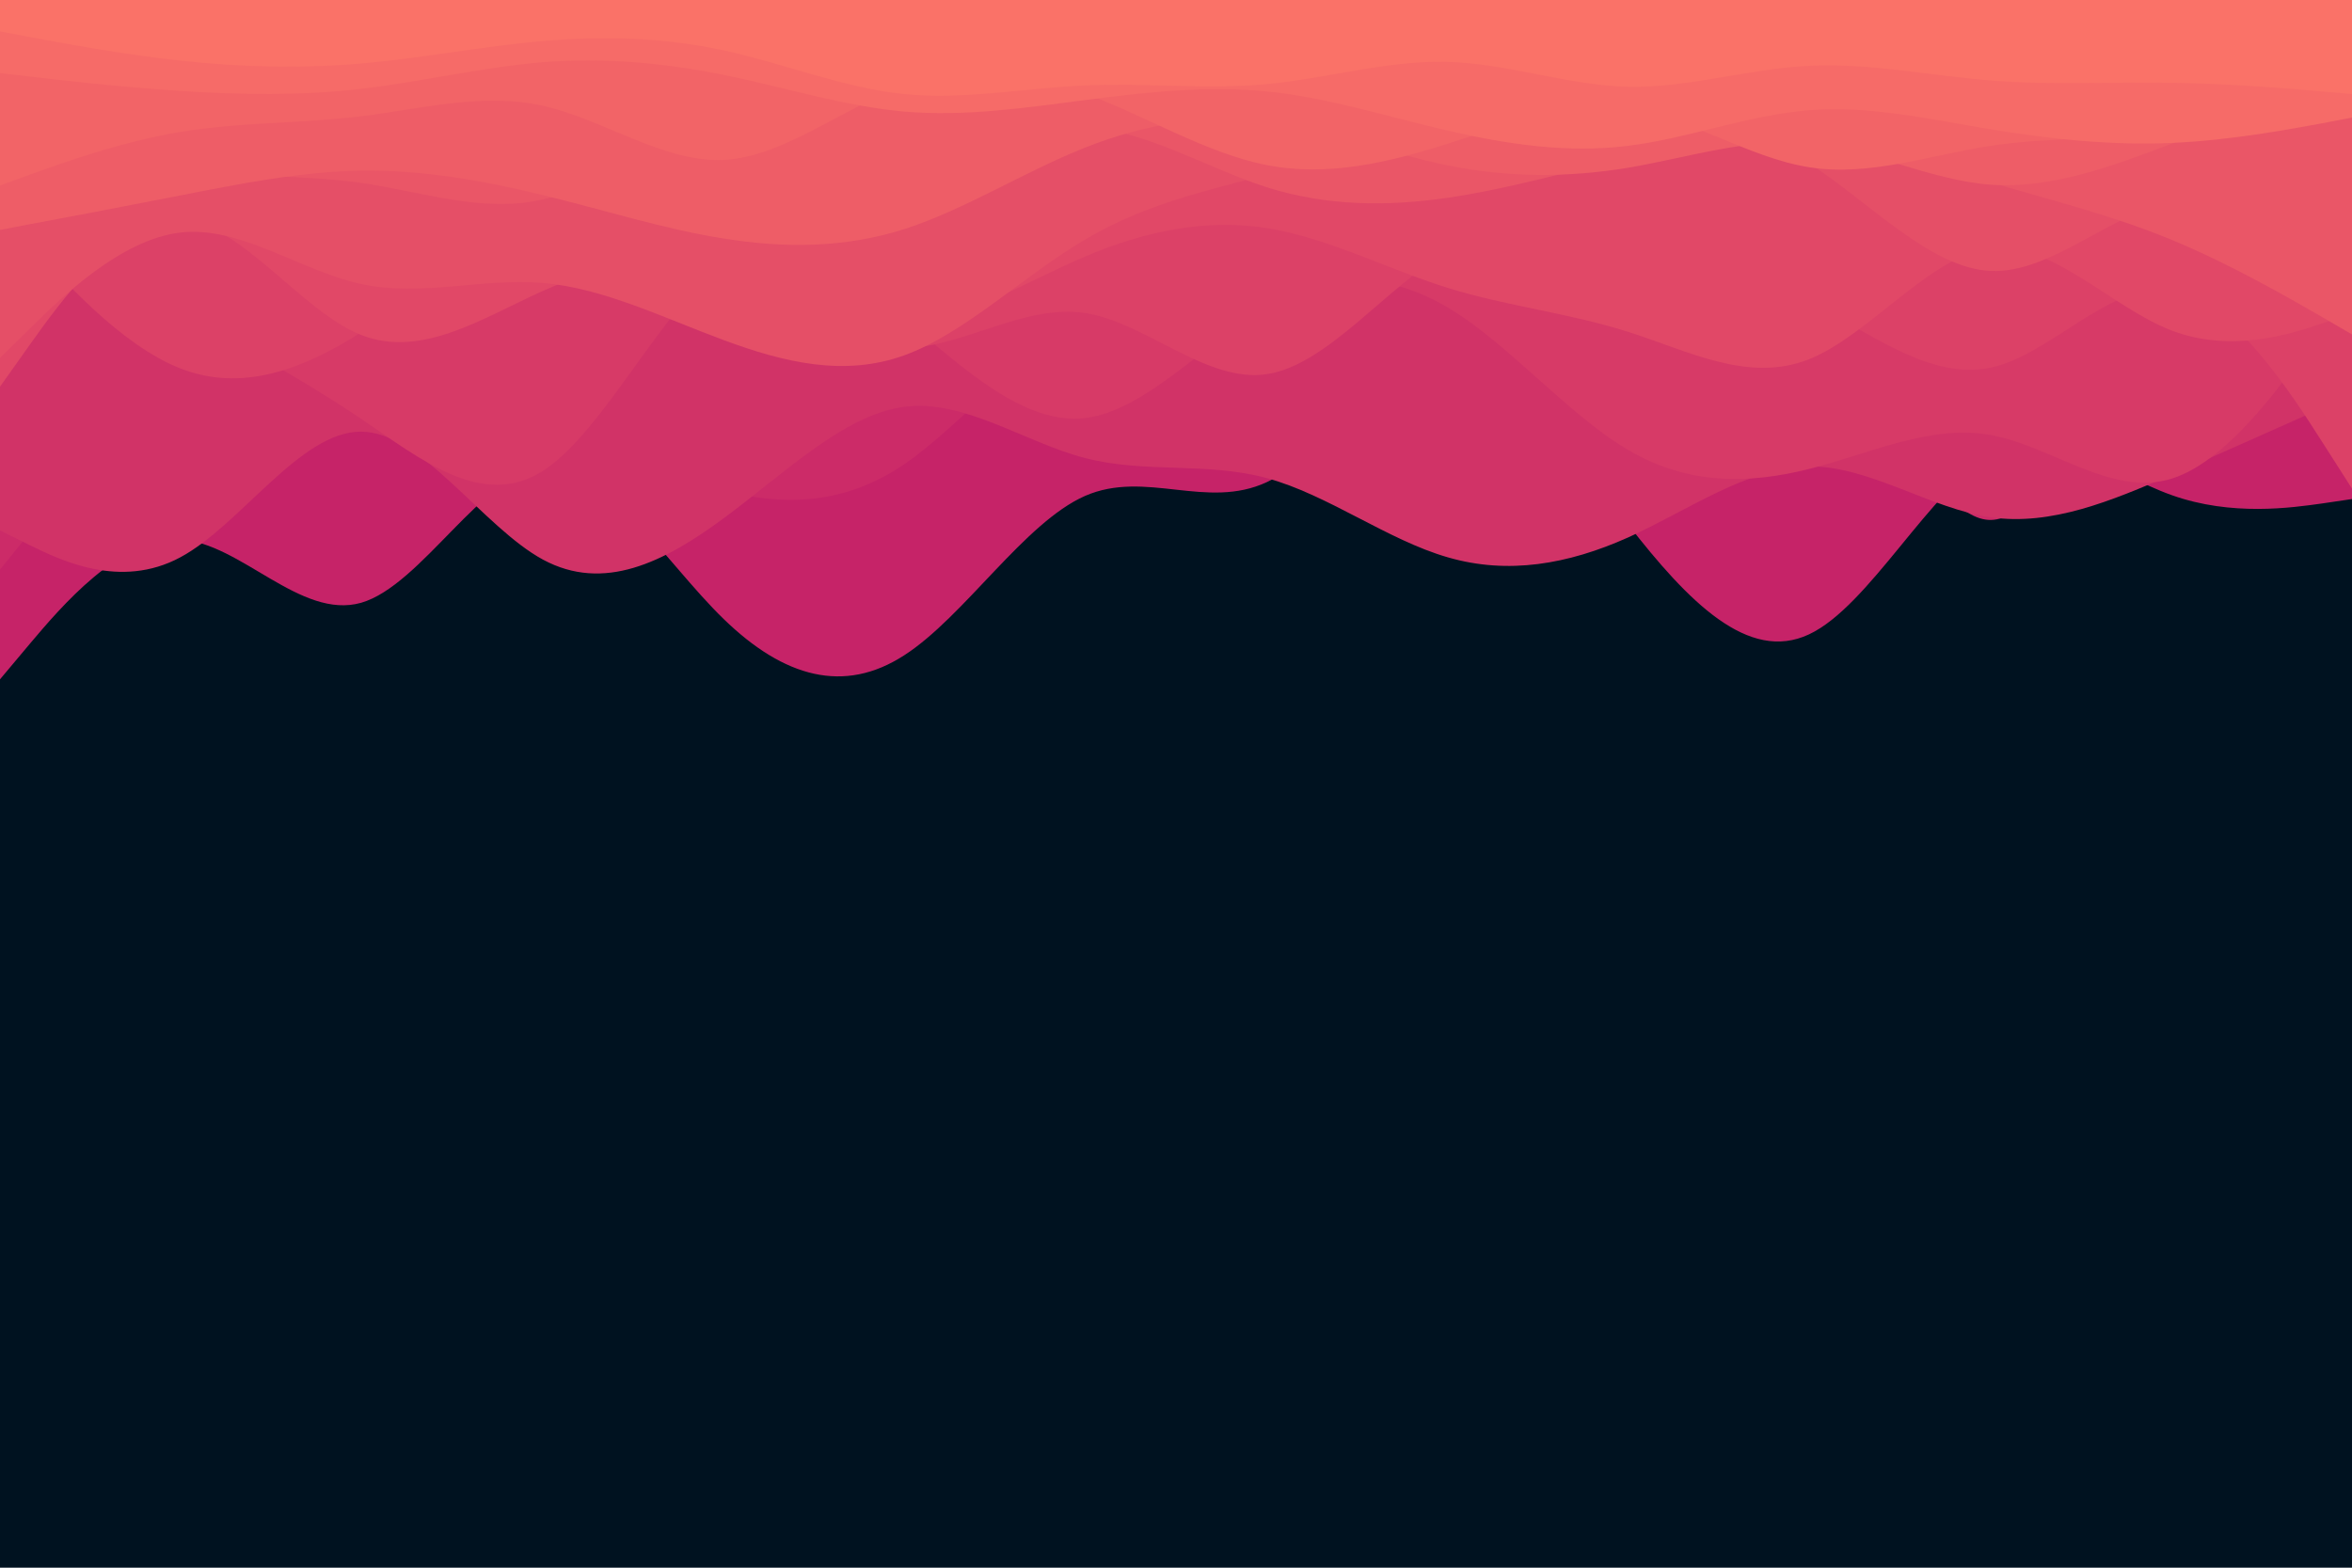
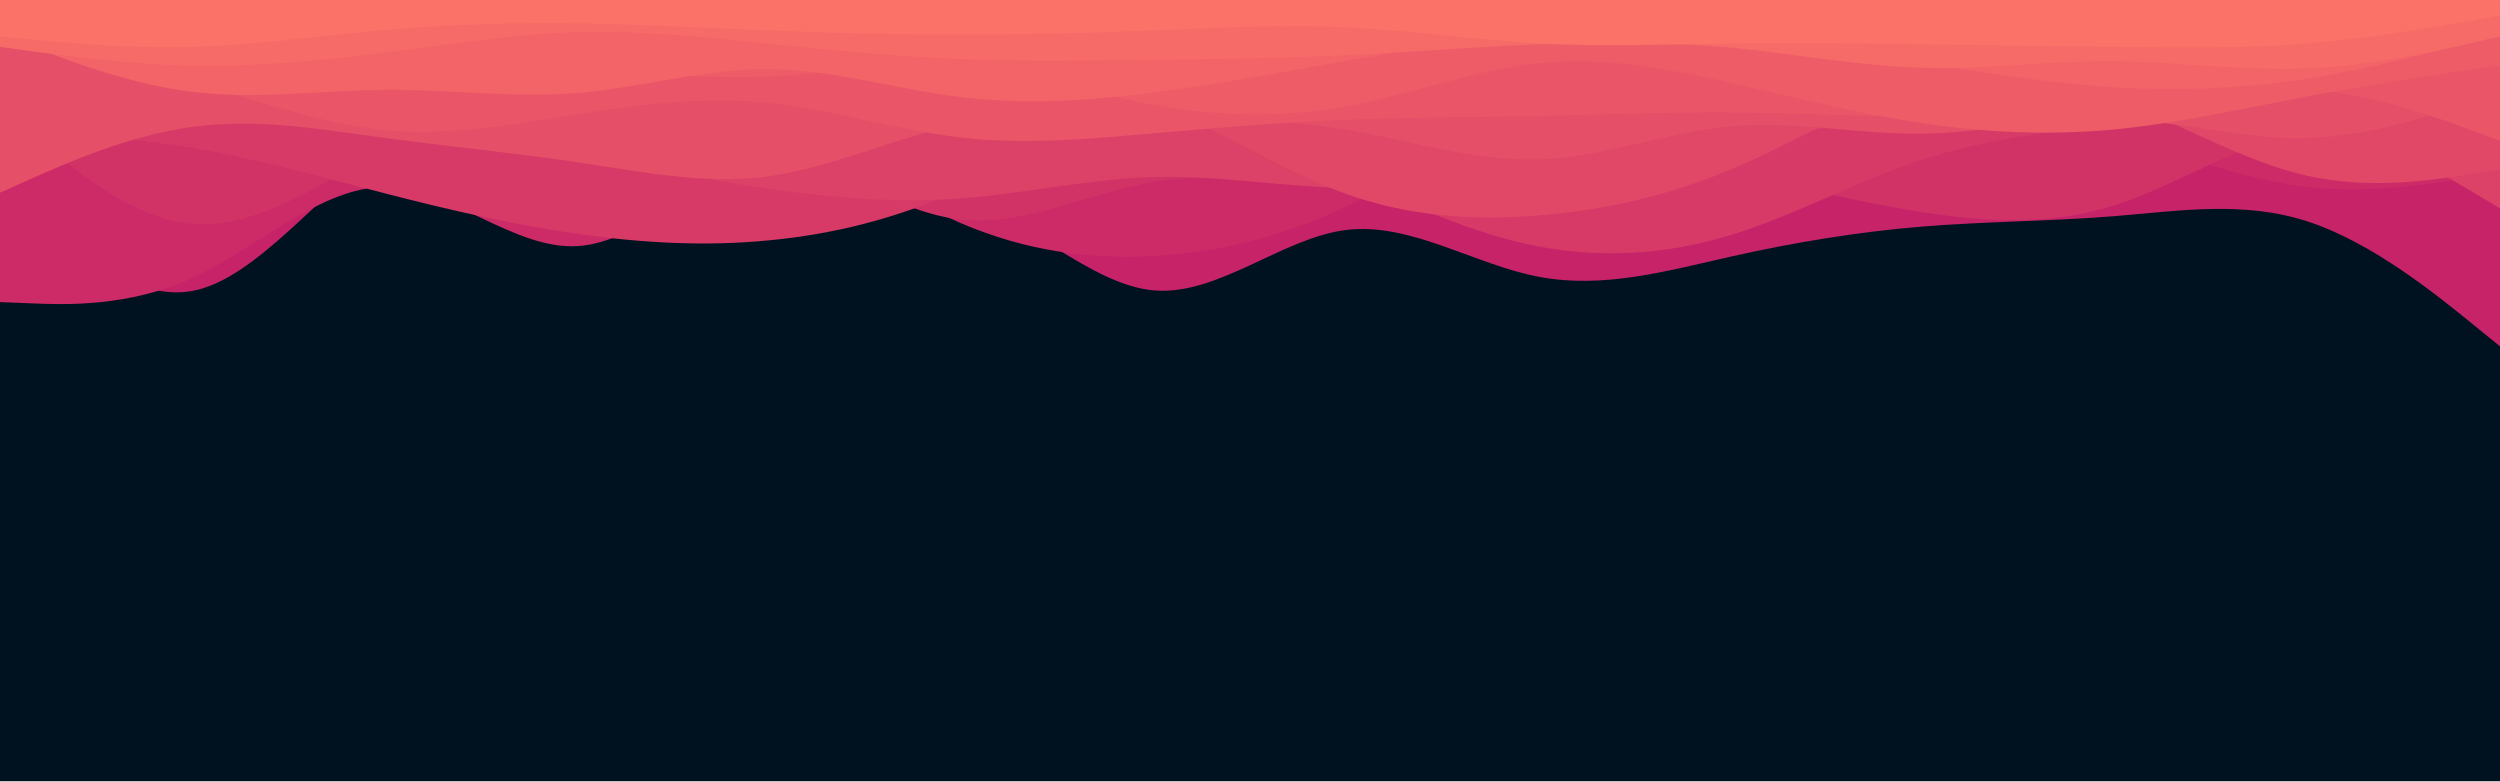
- <svg xmlns="http://www.w3.org/2000/svg" id="visual" viewBox="0 0 900 600" width="900" height="600" version="1.1">
-   <rect x="0" y="0" width="900" height="600" fill="#001220" />
-   <path d="M0 260L11.5 246.3C23 232.7 46 205.3 69 206.5C92 207.7 115 237.3 138.2 230.7C161.3 224 184.7 181 207.8 178.7C231 176.3 254 214.7 277 237C300 259.3 323 265.7 346 250.8C369 236 392 200 415.2 189.8C438.3 179.7 461.7 195.3 484.8 184.5C508 173.7 531 136.3 554 135.7C577 135 600 171 623 200.7C646 230.3 669 253.7 692.2 242.8C715.3 232 738.7 187 761.8 174.3C785 161.7 808 181.3 831 189.5C854 197.7 877 194.3 888.5 192.7L900 191L900 0L888.5 0C877 0 854 0 831 0C808 0 785 0 761.8 0C738.7 0 715.3 0 692.2 0C669 0 646 0 623 0C600 0 577 0 554 0C531 0 508 0 484.8 0C461.7 0 438.3 0 415.2 0C392 0 369 0 346 0C323 0 300 0 277 0C254 0 231 0 207.8 0C184.7 0 161.3 0 138.2 0C115 0 92 0 69 0C46 0 23 0 11.5 0L0 0Z" fill="#c62368" />
-   <path d="M0 218L11.5 203.8C23 189.7 46 161.3 69 143.2C92 125 115 117 138.2 121.2C161.3 125.3 184.7 141.7 207.8 155.8C231 170 254 182 277 187.8C300 193.7 323 193.3 346 177.7C369 162 392 131 415.2 130.7C438.3 130.3 461.7 160.7 484.8 160.2C508 159.7 531 128.3 554 119.8C577 111.3 600 125.7 623 121.2C646 116.7 669 93.3 692.2 114C715.3 134.7 738.7 199.3 761.8 199C785 198.7 808 133.3 831 106.7C854 80 877 92 888.5 98L900 104L900 0L888.5 0C877 0 854 0 831 0C808 0 785 0 761.8 0C738.7 0 715.3 0 692.2 0C669 0 646 0 623 0C600 0 577 0 554 0C531 0 508 0 484.8 0C461.7 0 438.3 0 415.2 0C392 0 369 0 346 0C323 0 300 0 277 0C254 0 231 0 207.8 0C184.7 0 161.3 0 138.2 0C115 0 92 0 69 0C46 0 23 0 11.5 0L0 0Z" fill="#cc2b68" />
-   <path d="M0 203L11.5 208.7C23 214.3 46 225.7 69 213.3C92 201 115 165 138.2 165.2C161.3 165.3 184.7 201.7 207.8 214.2C231 226.7 254 215.3 277 198.3C300 181.3 323 158.7 346 155.7C369 152.7 392 169.3 415.2 175.3C438.3 181.3 461.7 176.7 484.8 183C508 189.3 531 206.7 554 213.3C577 220 600 216 623 205.7C646 195.3 669 178.7 692.2 178.5C715.3 178.3 738.7 194.7 761.8 198C785 201.3 808 191.7 831 181.7C854 171.7 877 161.3 888.5 156.2L900 151L900 0L888.5 0C877 0 854 0 831 0C808 0 785 0 761.8 0C738.7 0 715.3 0 692.2 0C669 0 646 0 623 0C600 0 577 0 554 0C531 0 508 0 484.8 0C461.7 0 438.3 0 415.2 0C392 0 369 0 346 0C323 0 300 0 277 0C254 0 231 0 207.8 0C184.7 0 161.3 0 138.2 0C115 0 92 0 69 0C46 0 23 0 11.5 0L0 0Z" fill="#d13367" />
-   <path d="M0 83L11.5 89.2C23 95.3 46 107.7 69 120C92 132.3 115 144.7 138.2 160.3C161.3 176 184.7 195 207.8 180.2C231 165.3 254 116.7 277 101C300 85.3 323 102.7 346 122C369 141.3 392 162.7 415.2 160C438.3 157.3 461.7 130.7 484.8 117.3C508 104 531 104 554 117.7C577 131.3 600 158.7 623 172.2C646 185.7 669 185.3 692.2 179.5C715.3 173.7 738.7 162.3 761.8 166.5C785 170.7 808 190.3 831 183.2C854 176 877 142 888.5 125L900 108L900 0L888.5 0C877 0 854 0 831 0C808 0 785 0 761.8 0C738.7 0 715.3 0 692.2 0C669 0 646 0 623 0C600 0 577 0 554 0C531 0 508 0 484.8 0C461.7 0 438.3 0 415.2 0C392 0 369 0 346 0C323 0 300 0 277 0C254 0 231 0 207.8 0C184.7 0 161.3 0 138.2 0C115 0 92 0 69 0C46 0 23 0 11.5 0L0 0Z" fill="#d73a67" />
-   <path d="M0 80L11.5 93C23 106 46 132 69 141C92 150 115 142 138.2 127.2C161.3 112.3 184.7 90.7 207.8 85.7C231 80.7 254 92.3 277 105.7C300 119 323 134 346 133.3C369 132.7 392 116.3 415.2 119.8C438.3 123.3 461.7 146.7 484.8 143.2C508 139.7 531 109.3 554 96.3C577 83.3 600 87.7 623 92.7C646 97.7 669 103.3 692.2 115.3C715.3 127.3 738.7 145.7 761.8 140.7C785 135.7 808 107.3 831 111.2C854 115 877 151 888.5 169L900 187L900 0L888.5 0C877 0 854 0 831 0C808 0 785 0 761.8 0C738.7 0 715.3 0 692.2 0C669 0 646 0 623 0C600 0 577 0 554 0C531 0 508 0 484.8 0C461.7 0 438.3 0 415.2 0C392 0 369 0 346 0C323 0 300 0 277 0C254 0 231 0 207.8 0C184.7 0 161.3 0 138.2 0C115 0 92 0 69 0C46 0 23 0 11.5 0L0 0Z" fill="#dc4167" />
-   <path d="M0 148L11.5 131.8C23 115.7 46 83.3 69 84.2C92 85 115 119 138.2 128.2C161.3 137.3 184.7 121.7 207.8 111.3C231 101 254 96 277 101.3C300 106.7 323 122.3 346 122.7C369 123 392 108 415.2 98.2C438.3 88.3 461.7 83.7 484.8 87.3C508 91 531 103 554 110.2C577 117.3 600 119.7 623 127C646 134.3 669 146.7 692.2 137.5C715.3 128.3 738.7 97.7 761.8 95C785 92.3 808 117.7 831 126.5C854 135.3 877 127.7 888.5 123.8L900 120L900 0L888.5 0C877 0 854 0 831 0C808 0 785 0 761.8 0C738.7 0 715.3 0 692.2 0C669 0 646 0 623 0C600 0 577 0 554 0C531 0 508 0 484.8 0C461.7 0 438.3 0 415.2 0C392 0 369 0 346 0C323 0 300 0 277 0C254 0 231 0 207.8 0C184.7 0 161.3 0 138.2 0C115 0 92 0 69 0C46 0 23 0 11.5 0L0 0Z" fill="#e14867" />
-   <path d="M0 137L11.5 125.7C23 114.3 46 91.7 69 89C92 86.3 115 103.7 138.2 108.7C161.3 113.7 184.7 106.3 207.8 108.3C231 110.3 254 121.7 277 130.2C300 138.7 323 144.3 346 136C369 127.7 392 105.3 415.2 91.7C438.3 78 461.7 73 484.8 66.8C508 60.7 531 53.3 554 48.5C577 43.7 600 41.3 623 42.3C646 43.3 669 47.7 692.2 62.5C715.3 77.3 738.7 102.7 761.8 103.7C785 104.7 808 81.3 831 77.5C854 73.7 877 89.3 888.5 97.2L900 105L900 0L888.5 0C877 0 854 0 831 0C808 0 785 0 761.8 0C738.7 0 715.3 0 692.2 0C669 0 646 0 623 0C600 0 577 0 554 0C531 0 508 0 484.8 0C461.7 0 438.3 0 415.2 0C392 0 369 0 346 0C323 0 300 0 277 0C254 0 231 0 207.8 0C184.7 0 161.3 0 138.2 0C115 0 92 0 69 0C46 0 23 0 11.5 0L0 0Z" fill="#e54f67" />
-   <path d="M0 39L11.5 44.2C23 49.3 46 59.7 69 64C92 68.3 115 66.7 138.2 70C161.3 73.3 184.7 81.7 207.8 76.3C231 71 254 52 277 49.3C300 46.7 323 60.3 346 60.7C369 61 392 48 415.2 48.8C438.3 49.7 461.7 64.3 484.8 71.7C508 79 531 79 554 75.7C577 72.3 600 65.7 623 60.3C646 55 669 51 692.2 53C715.3 55 738.7 63 761.8 69.8C785 76.7 808 82.3 831 91.8C854 101.3 877 114.7 888.5 121.3L900 128L900 0L888.5 0C877 0 854 0 831 0C808 0 785 0 761.8 0C738.7 0 715.3 0 692.2 0C669 0 646 0 623 0C600 0 577 0 554 0C531 0 508 0 484.8 0C461.7 0 438.3 0 415.2 0C392 0 369 0 346 0C323 0 300 0 277 0C254 0 231 0 207.8 0C184.7 0 161.3 0 138.2 0C115 0 92 0 69 0C46 0 23 0 11.5 0L0 0Z" fill="#ea5667" />
-   <path d="M0 88L11.5 85.8C23 83.7 46 79.3 69 74.8C92 70.3 115 65.7 138.2 65.3C161.3 65 184.7 69 207.8 74.7C231 80.3 254 87.7 277 91.3C300 95 323 95 346 87.7C369 80.3 392 65.7 415.2 56.5C438.3 47.3 461.7 43.7 484.8 46.5C508 49.3 531 58.7 554 63.3C577 68 600 68 623 64.2C646 60.3 669 52.7 692.2 54.8C715.3 57 738.7 69 761.8 70.7C785 72.3 808 63.7 831 55C854 46.3 877 37.7 888.5 33.3L900 29L900 0L888.5 0C877 0 854 0 831 0C808 0 785 0 761.8 0C738.7 0 715.3 0 692.2 0C669 0 646 0 623 0C600 0 577 0 554 0C531 0 508 0 484.8 0C461.7 0 438.3 0 415.2 0C392 0 369 0 346 0C323 0 300 0 277 0C254 0 231 0 207.8 0C184.7 0 161.3 0 138.2 0C115 0 92 0 69 0C46 0 23 0 11.5 0L0 0Z" fill="#ee5d67" />
-   <path d="M0 71L11.5 66.8C23 62.7 46 54.3 69 50.5C92 46.7 115 47.3 138.2 44.5C161.3 41.7 184.7 35.3 207.8 40.5C231 45.7 254 62.3 277 61.2C300 60 323 41 346 32.8C369 24.7 392 27.3 415.2 35.8C438.3 44.3 461.7 58.7 484.8 63.2C508 67.7 531 62.3 554 55C577 47.7 600 38.3 623 41.5C646 44.7 669 60.3 692.2 64C715.3 67.7 738.7 59.3 761.8 55.8C785 52.3 808 53.7 831 50.5C854 47.3 877 39.7 888.5 35.8L900 32L900 0L888.5 0C877 0 854 0 831 0C808 0 785 0 761.8 0C738.7 0 715.3 0 692.2 0C669 0 646 0 623 0C600 0 577 0 554 0C531 0 508 0 484.8 0C461.7 0 438.3 0 415.2 0C392 0 369 0 346 0C323 0 300 0 277 0C254 0 231 0 207.8 0C184.7 0 161.3 0 138.2 0C115 0 92 0 69 0C46 0 23 0 11.5 0L0 0Z" fill="#f26467" />
-   <path d="M0 28L11.5 29.3C23 30.7 46 33.3 69 34.8C92 36.3 115 36.7 138.2 34C161.3 31.3 184.7 25.7 207.8 23.8C231 22 254 24 277 28.7C300 33.3 323 40.7 346 42.7C369 44.7 392 41.3 415.2 38.3C438.3 35.3 461.7 32.7 484.8 35C508 37.3 531 44.7 554 50C577 55.3 600 58.7 623 55.8C646 53 669 44 692.2 42.2C715.3 40.3 738.7 45.7 761.8 49.5C785 53.3 808 55.7 831 54.7C854 53.7 877 49.3 888.5 47.2L900 45L900 0L888.5 0C877 0 854 0 831 0C808 0 785 0 761.8 0C738.7 0 715.3 0 692.2 0C669 0 646 0 623 0C600 0 577 0 554 0C531 0 508 0 484.8 0C461.7 0 438.3 0 415.2 0C392 0 369 0 346 0C323 0 300 0 277 0C254 0 231 0 207.8 0C184.7 0 161.3 0 138.2 0C115 0 92 0 69 0C46 0 23 0 11.5 0L0 0Z" fill="#f66b68" />
-   <path d="M0 12L11.5 14.2C23 16.3 46 20.7 69 23.2C92 25.7 115 26.3 138.2 24.3C161.3 22.3 184.7 17.7 207.8 15.7C231 13.7 254 14.3 277 19.3C300 24.3 323 33.7 346 36C369 38.3 392 33.7 415.2 32.7C438.3 31.7 461.7 34.3 484.8 32.2C508 30 531 23 554 23.7C577 24.3 600 32.7 623 33.2C646 33.7 669 26.3 692.2 25.2C715.3 24 738.7 29 761.8 30.8C785 32.7 808 31.3 831 31.7C854 32 877 34 888.5 35L900 36L900 0L888.5 0C877 0 854 0 831 0C808 0 785 0 761.8 0C738.7 0 715.3 0 692.2 0C669 0 646 0 623 0C600 0 577 0 554 0C531 0 508 0 484.8 0C461.7 0 438.3 0 415.2 0C392 0 369 0 346 0C323 0 300 0 277 0C254 0 231 0 207.8 0C184.7 0 161.3 0 138.2 0C115 0 92 0 69 0C46 0 23 0 11.5 0L0 0Z" fill="#fa7268" />
+ <svg xmlns="http://www.w3.org/2000/svg" id="visual" viewBox="0 0 960 300" width="960" height="300" version="1.1">
+   <rect x="0" y="0" width="960" height="300" fill="#001220" />
+   <path d="M0 67L12.3 79.3C24.7 91.7 49.3 116.3 74 111.7C98.7 107 123.3 73 148 56.8C172.7 40.7 197.3 42.3 221.8 53.5C246.3 64.7 270.7 85.3 295.2 87.3C319.7 89.3 344.3 72.7 369 77.7C393.7 82.7 418.3 109.3 443 111.5C467.7 113.7 492.3 91.3 517 88.3C541.7 85.3 566.3 101.7 591 106.3C615.7 111 640.3 104 664.8 98.5C689.3 93 713.7 89 738.2 87C762.7 85 787.3 85 812 83C836.7 81 861.3 77 886 85C910.7 93 935.3 113 947.7 123L960 133L960 0L947.7 0C935.3 0 910.7 0 886 0C861.3 0 836.7 0 812 0C787.3 0 762.7 0 738.2 0C713.7 0 689.3 0 664.8 0C640.3 0 615.7 0 591 0C566.3 0 541.7 0 517 0C492.3 0 467.7 0 443 0C418.3 0 393.7 0 369 0C344.3 0 319.7 0 295.2 0C270.7 0 246.3 0 221.8 0C197.3 0 172.7 0 148 0C123.3 0 98.7 0 74 0C49.3 0 24.7 0 12.3 0L0 0Z" fill="#c62368" />
+   <path d="M0 116L12.3 116.5C24.7 117 49.3 118 74 106.7C98.7 95.3 123.3 71.7 148 71.8C172.7 72 197.3 96 221.8 94.5C246.3 93 270.7 66 295.2 61.5C319.7 57 344.3 75 369 85.7C393.7 96.3 418.3 99.7 443 98.3C467.7 97 492.3 91 517 79.3C541.7 67.7 566.3 50.3 591 44C615.7 37.7 640.3 42.3 664.8 43.3C689.3 44.3 713.7 41.7 738.2 42C762.7 42.3 787.3 45.7 812 52.3C836.7 59 861.3 69 886 71.8C910.7 74.7 935.3 70.3 947.7 68.2L960 66L960 0L947.7 0C935.3 0 910.7 0 886 0C861.3 0 836.7 0 812 0C787.3 0 762.7 0 738.2 0C713.7 0 689.3 0 664.8 0C640.3 0 615.7 0 591 0C566.3 0 541.7 0 517 0C492.3 0 467.7 0 443 0C418.3 0 393.7 0 369 0C344.3 0 319.7 0 295.2 0C270.7 0 246.3 0 221.8 0C197.3 0 172.7 0 148 0C123.3 0 98.7 0 74 0C49.3 0 24.7 0 12.3 0L0 0Z" fill="#cc2b68" />
+   <path d="M0 40L12.3 51C24.7 62 49.3 84 74 86C98.7 88 123.3 70 148 57.8C172.7 45.7 197.3 39.3 221.8 38.2C246.3 37 270.7 41 295.2 52.2C319.7 63.3 344.3 81.7 369 84.3C393.7 87 418.3 74 443 69.8C467.7 65.7 492.3 70.3 517 69.8C541.7 69.3 566.3 63.7 591 62C615.7 60.3 640.3 62.7 664.8 67C689.3 71.3 713.7 77.7 738.2 81.5C762.7 85.3 787.3 86.7 812 78.8C836.7 71 861.3 54 886 50.7C910.7 47.3 935.3 57.7 947.7 62.8L960 68L960 0L947.7 0C935.3 0 910.7 0 886 0C861.3 0 836.7 0 812 0C787.3 0 762.7 0 738.2 0C713.7 0 689.3 0 664.8 0C640.3 0 615.7 0 591 0C566.3 0 541.7 0 517 0C492.3 0 467.7 0 443 0C418.3 0 393.7 0 369 0C344.3 0 319.7 0 295.2 0C270.7 0 246.3 0 221.8 0C197.3 0 172.7 0 148 0C123.3 0 98.7 0 74 0C49.3 0 24.7 0 12.3 0L0 0Z" fill="#d13367" />
+   <path d="M0 50L12.3 50.7C24.7 51.3 49.3 52.7 74 56.8C98.7 61 123.3 68 148 74.3C172.7 80.7 197.3 86.3 221.8 89.8C246.3 93.3 270.7 94.7 295.2 92.3C319.7 90 344.3 84 369 72.8C393.7 61.7 418.3 45.3 443 43.7C467.7 42 492.3 55 517 67C541.7 79 566.3 90 591 94.7C615.7 99.3 640.3 97.7 664.8 90.2C689.3 82.7 713.7 69.3 738.2 61.3C762.7 53.3 787.3 50.7 812 47.8C836.7 45 861.3 42 886 45C910.7 48 935.3 57 947.7 61.5L960 66L960 0L947.7 0C935.3 0 910.7 0 886 0C861.3 0 836.7 0 812 0C787.3 0 762.7 0 738.2 0C713.7 0 689.3 0 664.8 0C640.3 0 615.7 0 591 0C566.3 0 541.7 0 517 0C492.3 0 467.7 0 443 0C418.3 0 393.7 0 369 0C344.3 0 319.7 0 295.2 0C270.7 0 246.3 0 221.8 0C197.3 0 172.7 0 148 0C123.3 0 98.7 0 74 0C49.3 0 24.7 0 12.3 0L0 0Z" fill="#d73a67" />
+   <path d="M0 48L12.3 47.7C24.7 47.3 49.3 46.7 74 44C98.7 41.3 123.3 36.7 148 38.8C172.7 41 197.3 50 221.8 57C246.3 64 270.7 69 295.2 72.5C319.7 76 344.3 78 369 76.2C393.7 74.3 418.3 68.7 443 68C467.7 67.3 492.3 71.7 517 72.2C541.7 72.7 566.3 69.3 591 65.3C615.7 61.3 640.3 56.7 664.8 53.3C689.3 50 713.7 48 738.2 45.8C762.7 43.7 787.3 41.3 812 39.7C836.7 38 861.3 37 886 43.8C910.7 50.7 935.3 65.3 947.7 72.7L960 80L960 0L947.7 0C935.3 0 910.7 0 886 0C861.3 0 836.7 0 812 0C787.3 0 762.7 0 738.2 0C713.7 0 689.3 0 664.8 0C640.3 0 615.7 0 591 0C566.3 0 541.7 0 517 0C492.3 0 467.7 0 443 0C418.3 0 393.7 0 369 0C344.3 0 319.7 0 295.2 0C270.7 0 246.3 0 221.8 0C197.3 0 172.7 0 148 0C123.3 0 98.7 0 74 0C49.3 0 24.7 0 12.3 0L0 0Z" fill="#dc4167" />
+   <path d="M0 54L12.3 52.8C24.7 51.7 49.3 49.3 74 44.7C98.7 40 123.3 33 148 31C172.7 29 197.3 32 221.8 34.7C246.3 37.3 270.7 39.7 295.2 38C319.7 36.3 344.3 30.7 369 29.2C393.7 27.7 418.3 30.3 443 39.8C467.7 49.3 492.3 65.7 517 74.5C541.7 83.3 566.3 84.7 591 82.7C615.7 80.7 640.3 75.3 664.8 65C689.3 54.7 713.7 39.3 738.2 33C762.7 26.7 787.3 29.3 812 38.2C836.7 47 861.3 62 886 67.5C910.7 73 935.3 69 947.7 67L960 65L960 0L947.7 0C935.3 0 910.7 0 886 0C861.3 0 836.7 0 812 0C787.3 0 762.7 0 738.2 0C713.7 0 689.3 0 664.8 0C640.3 0 615.7 0 591 0C566.3 0 541.7 0 517 0C492.3 0 467.7 0 443 0C418.3 0 393.7 0 369 0C344.3 0 319.7 0 295.2 0C270.7 0 246.3 0 221.8 0C197.3 0 172.7 0 148 0C123.3 0 98.7 0 74 0C49.3 0 24.7 0 12.3 0L0 0Z" fill="#e14867" />
+   <path d="M0 74L12.3 68.5C24.7 63 49.3 52 74 48.7C98.7 45.3 123.3 49.7 148 53C172.7 56.3 197.3 58.7 221.8 62.3C246.3 66 270.7 71 295.2 67.7C319.7 64.3 344.3 52.7 369 47.5C393.7 42.3 418.3 43.7 443 44.5C467.7 45.3 492.3 45.7 517 49.8C541.7 54 566.3 62 591 61.2C615.7 60.3 640.3 50.7 664.8 48.5C689.3 46.3 713.7 51.7 738.2 51.3C762.7 51 787.3 45 812 45.7C836.7 46.3 861.3 53.7 886 53C910.7 52.3 935.3 43.7 947.7 39.3L960 35L960 0L947.7 0C935.3 0 910.7 0 886 0C861.3 0 836.7 0 812 0C787.3 0 762.7 0 738.2 0C713.7 0 689.3 0 664.8 0C640.3 0 615.7 0 591 0C566.3 0 541.7 0 517 0C492.3 0 467.7 0 443 0C418.3 0 393.7 0 369 0C344.3 0 319.7 0 295.2 0C270.7 0 246.3 0 221.8 0C197.3 0 172.7 0 148 0C123.3 0 98.7 0 74 0C49.3 0 24.7 0 12.3 0L0 0Z" fill="#e54f67" />
+   <path d="M0 17L12.3 19C24.7 21 49.3 25 74 31.7C98.7 38.3 123.3 47.7 148 50C172.7 52.3 197.3 47.7 221.8 43.8C246.3 40 270.7 37 295.2 39.5C319.7 42 344.3 50 369 52.8C393.7 55.7 418.3 53.3 443 51.2C467.7 49 492.3 47 517 46C541.7 45 566.3 45 591 44.5C615.7 44 640.3 43 664.8 43.2C689.3 43.3 713.7 44.7 738.2 44.8C762.7 45 787.3 44 812 40.8C836.7 37.7 861.3 32.3 886 34.2C910.7 36 935.3 45 947.7 49.5L960 54L960 0L947.7 0C935.3 0 910.7 0 886 0C861.3 0 836.7 0 812 0C787.3 0 762.7 0 738.2 0C713.7 0 689.3 0 664.8 0C640.3 0 615.7 0 591 0C566.3 0 541.7 0 517 0C492.3 0 467.7 0 443 0C418.3 0 393.7 0 369 0C344.3 0 319.7 0 295.2 0C270.7 0 246.3 0 221.8 0C197.3 0 172.7 0 148 0C123.3 0 98.7 0 74 0C49.3 0 24.7 0 12.3 0L0 0Z" fill="#ea5667" />
+   <path d="M0 17L12.3 16.7C24.7 16.3 49.3 15.7 74 19C98.7 22.3 123.3 29.7 148 31.3C172.7 33 197.3 29 221.8 28.3C246.3 27.7 270.7 30.3 295.2 29.3C319.7 28.3 344.3 23.7 369 25.5C393.7 27.3 418.3 35.7 443 40.2C467.7 44.7 492.3 45.3 517 40.8C541.7 36.3 566.3 26.7 591 24.2C615.7 21.7 640.3 26.3 664.8 31.8C689.3 37.3 713.7 43.7 738.2 47.3C762.7 51 787.3 52 812 49.7C836.7 47.3 861.3 41.7 886 37C910.7 32.3 935.3 28.7 947.7 26.8L960 25L960 0L947.7 0C935.3 0 910.7 0 886 0C861.3 0 836.7 0 812 0C787.3 0 762.7 0 738.2 0C713.7 0 689.3 0 664.8 0C640.3 0 615.7 0 591 0C566.3 0 541.7 0 517 0C492.3 0 467.7 0 443 0C418.3 0 393.7 0 369 0C344.3 0 319.7 0 295.2 0C270.7 0 246.3 0 221.8 0C197.3 0 172.7 0 148 0C123.3 0 98.7 0 74 0C49.3 0 24.7 0 12.3 0L0 0Z" fill="#ee5d67" />
+   <path d="M0 13L12.3 17.8C24.7 22.7 49.3 32.3 74 35.3C98.7 38.3 123.3 34.7 148 34.5C172.7 34.3 197.3 37.7 221.8 35.7C246.3 33.7 270.7 26.3 295.2 26.5C319.7 26.7 344.3 34.3 369 37.3C393.7 40.3 418.3 38.7 443 35.5C467.7 32.3 492.3 27.7 517 23.3C541.7 19 566.3 15 591 13.3C615.7 11.7 640.3 12.3 664.8 14.5C689.3 16.7 713.7 20.3 738.2 24.2C762.7 28 787.3 32 812 33.5C836.7 35 861.3 34 886 30.2C910.7 26.3 935.3 19.7 947.7 16.3L960 13L960 0L947.7 0C935.3 0 910.7 0 886 0C861.3 0 836.7 0 812 0C787.3 0 762.7 0 738.2 0C713.7 0 689.3 0 664.8 0C640.3 0 615.7 0 591 0C566.3 0 541.7 0 517 0C492.3 0 467.7 0 443 0C418.3 0 393.7 0 369 0C344.3 0 319.7 0 295.2 0C270.7 0 246.3 0 221.8 0C197.3 0 172.7 0 148 0C123.3 0 98.7 0 74 0C49.3 0 24.7 0 12.3 0L0 0Z" fill="#f26467" />
+   <path d="M0 18L12.3 19.7C24.7 21.3 49.3 24.7 74 25.2C98.7 25.7 123.3 23.3 148 20.2C172.7 17 197.3 13 221.8 12.3C246.3 11.7 270.7 14.3 295.2 16.8C319.7 19.3 344.3 21.7 369 22.7C393.7 23.7 418.3 23.3 443 23C467.7 22.7 492.3 22.3 517 21.2C541.7 20 566.3 18 591 17C615.7 16 640.3 16 664.8 18.3C689.3 20.7 713.7 25.3 738.2 26C762.7 26.7 787.3 23.3 812 23.5C836.7 23.7 861.3 27.3 886 26.3C910.7 25.3 935.3 19.7 947.7 16.8L960 14L960 0L947.7 0C935.3 0 910.7 0 886 0C861.3 0 836.7 0 812 0C787.3 0 762.7 0 738.2 0C713.7 0 689.3 0 664.8 0C640.3 0 615.7 0 591 0C566.3 0 541.7 0 517 0C492.3 0 467.7 0 443 0C418.3 0 393.7 0 369 0C344.3 0 319.7 0 295.2 0C270.7 0 246.3 0 221.8 0C197.3 0 172.7 0 148 0C123.3 0 98.7 0 74 0C49.3 0 24.7 0 12.3 0L0 0Z" fill="#f66b68" />
+   <path d="M0 14L12.3 15.2C24.7 16.3 49.3 18.7 74 18C98.7 17.3 123.3 13.7 148 11.5C172.7 9.3 197.3 8.7 221.8 9C246.3 9.3 270.7 10.7 295.2 11.7C319.7 12.7 344.3 13.3 369 13.3C393.7 13.3 418.3 12.7 443 11.7C467.7 10.7 492.3 9.3 517 10.5C541.7 11.7 566.3 15.3 591 16.7C615.7 18 640.3 17 664.8 16.7C689.3 16.3 713.7 16.7 738.2 17C762.7 17.3 787.3 17.7 812 18C836.7 18.3 861.3 18.7 886 16.7C910.7 14.7 935.3 10.3 947.7 8.2L960 6L960 0L947.7 0C935.3 0 910.7 0 886 0C861.3 0 836.7 0 812 0C787.3 0 762.7 0 738.2 0C713.7 0 689.3 0 664.8 0C640.3 0 615.7 0 591 0C566.3 0 541.7 0 517 0C492.3 0 467.7 0 443 0C418.3 0 393.7 0 369 0C344.3 0 319.7 0 295.2 0C270.7 0 246.3 0 221.8 0C197.3 0 172.7 0 148 0C123.3 0 98.7 0 74 0C49.3 0 24.7 0 12.3 0L0 0Z" fill="#fa7268" />
</svg>
